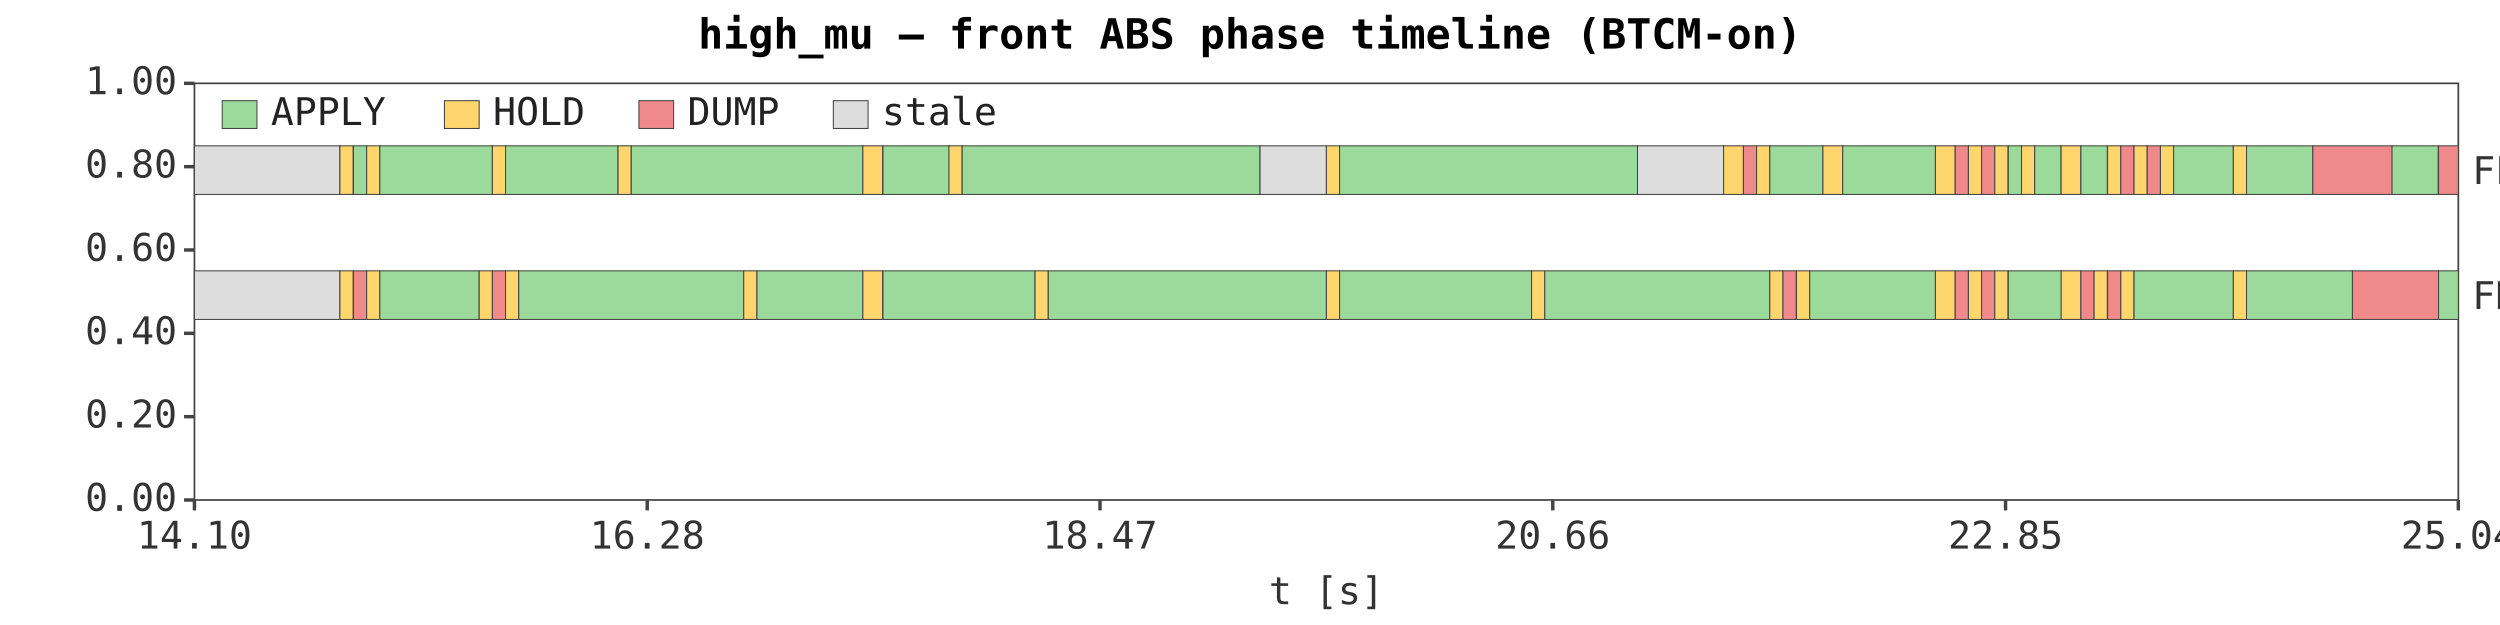
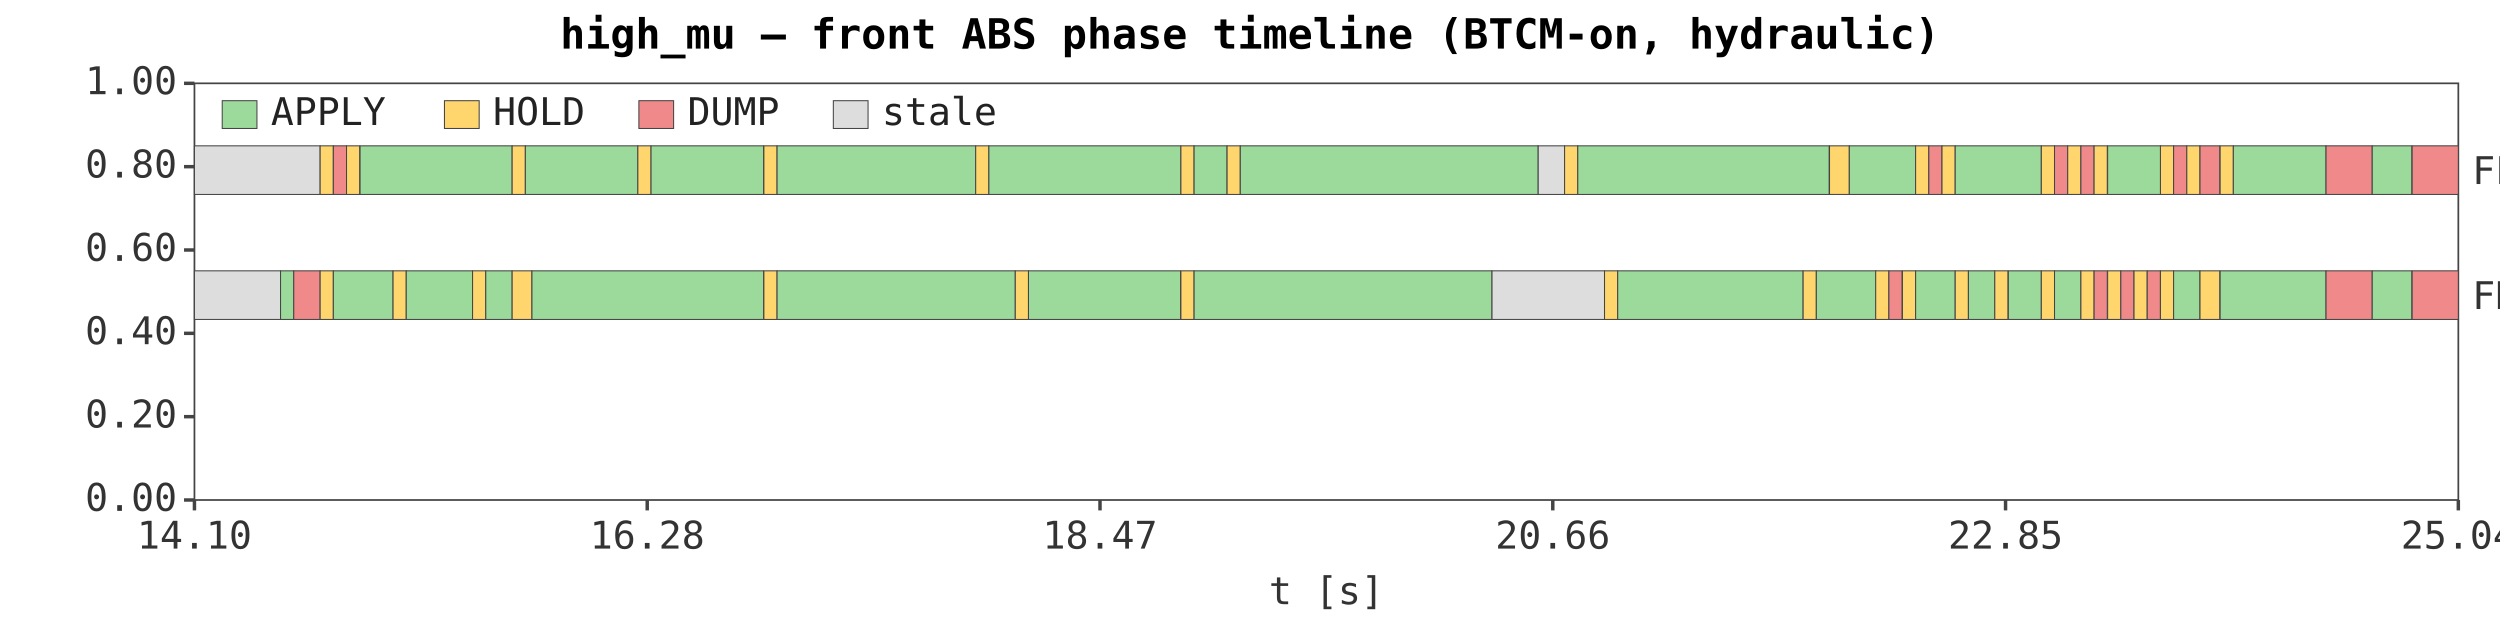
<svg xmlns="http://www.w3.org/2000/svg" viewBox="0 0 720 180" width="720" height="180" font-family="ui-monospace,Consolas,Menlo,monospace" font-size="11">
  <rect width="100%" height="100%" fill="#ffffff" />
-   <text x="360.0" y="14" text-anchor="middle" font-size="12" font-weight="bold">high_mu — front ABS phase timeline (BTCM-on)</text>
+   <text x="360.0" y="14" text-anchor="middle" font-size="12" font-weight="bold">high_mu — front ABS phase timeline (BTCM-on, hydraulic)</text>
  <rect x="56" y="24" width="652" height="120" fill="none" stroke="#444" stroke-width="0.5" />
  <line x1="56.0" y1="144" x2="56.0" y2="147" stroke="#444" />
  <text x="56.0" y="158" text-anchor="middle" fill="#333">14.10</text>
  <line x1="186.4" y1="144" x2="186.4" y2="147" stroke="#444" />
  <text x="186.4" y="158" text-anchor="middle" fill="#333">16.28</text>
  <line x1="316.8" y1="144" x2="316.8" y2="147" stroke="#444" />
  <text x="316.8" y="158" text-anchor="middle" fill="#333">18.47</text>
  <line x1="447.2" y1="144" x2="447.2" y2="147" stroke="#444" />
  <text x="447.2" y="158" text-anchor="middle" fill="#333">20.66</text>
  <line x1="577.6" y1="144" x2="577.6" y2="147" stroke="#444" />
  <text x="577.6" y="158" text-anchor="middle" fill="#333">22.85</text>
  <line x1="708.0" y1="144" x2="708.0" y2="147" stroke="#444" />
  <text x="708.0" y="158" text-anchor="middle" fill="#333">25.04</text>
  <line x1="53" y1="144.0" x2="56" y2="144.0" stroke="#444" />
  <text x="51" y="144.0" text-anchor="end" dominant-baseline="middle" fill="#333">0.00</text>
  <line x1="53" y1="120.0" x2="56" y2="120.0" stroke="#444" />
  <text x="51" y="120.0" text-anchor="end" dominant-baseline="middle" fill="#333">0.20</text>
  <line x1="53" y1="96.0" x2="56" y2="96.0" stroke="#444" />
  <text x="51" y="96.0" text-anchor="end" dominant-baseline="middle" fill="#333">0.40</text>
  <line x1="53" y1="72.0" x2="56" y2="72.0" stroke="#444" />
  <text x="51" y="72.0" text-anchor="end" dominant-baseline="middle" fill="#333">0.60</text>
  <line x1="53" y1="48.0" x2="56" y2="48.0" stroke="#444" />
  <text x="51" y="48.0" text-anchor="end" dominant-baseline="middle" fill="#333">0.80</text>
  <line x1="53" y1="24.0" x2="56" y2="24.0" stroke="#444" />
  <text x="51" y="24.0" text-anchor="end" dominant-baseline="middle" fill="#333">1.00</text>
  <text x="382.0" y="174" text-anchor="middle" fill="#333">t [s]</text>
-   <rect x="56.0" y="42.0" width="41.9" height="14" fill="#dddddd" stroke="#444" stroke-width="0.3" />
-   <rect x="97.9" y="42.0" width="3.8" height="14" fill="#ffd66e" stroke="#444" stroke-width="0.3" />
-   <rect x="101.8" y="42.0" width="3.8" height="14" fill="#9bda9b" stroke="#444" stroke-width="0.3" />
-   <rect x="105.6" y="42.0" width="3.8" height="14" fill="#ffd66e" stroke="#444" stroke-width="0.3" />
-   <rect x="109.4" y="42.0" width="32.4" height="14" fill="#9bda9b" stroke="#444" stroke-width="0.3" />
-   <rect x="141.8" y="42.0" width="3.8" height="14" fill="#ffd66e" stroke="#444" stroke-width="0.3" />
-   <rect x="145.6" y="42.0" width="32.4" height="14" fill="#9bda9b" stroke="#444" stroke-width="0.3" />
-   <rect x="178.0" y="42.0" width="3.8" height="14" fill="#ffd66e" stroke="#444" stroke-width="0.3" />
-   <rect x="181.8" y="42.0" width="66.7" height="14" fill="#9bda9b" stroke="#444" stroke-width="0.3" />
-   <rect x="248.5" y="42.0" width="5.7" height="14" fill="#ffd66e" stroke="#444" stroke-width="0.3" />
-   <rect x="254.3" y="42.0" width="19.1" height="14" fill="#9bda9b" stroke="#444" stroke-width="0.3" />
-   <rect x="273.3" y="42.0" width="3.8" height="14" fill="#ffd66e" stroke="#444" stroke-width="0.3" />
-   <rect x="277.1" y="42.0" width="85.8" height="14" fill="#9bda9b" stroke="#444" stroke-width="0.3" />
-   <rect x="362.9" y="42.0" width="19.1" height="14" fill="#dddddd" stroke="#444" stroke-width="0.3" />
-   <rect x="382.0" y="42.0" width="3.8" height="14" fill="#ffd66e" stroke="#444" stroke-width="0.3" />
-   <rect x="385.8" y="42.0" width="85.8" height="14" fill="#9bda9b" stroke="#444" stroke-width="0.3" />
-   <rect x="471.6" y="42.0" width="24.8" height="14" fill="#dddddd" stroke="#444" stroke-width="0.3" />
-   <rect x="496.4" y="42.0" width="5.7" height="14" fill="#ffd66e" stroke="#444" stroke-width="0.3" />
-   <rect x="502.1" y="42.0" width="3.8" height="14" fill="#f08a8a" stroke="#444" stroke-width="0.3" />
-   <rect x="505.9" y="42.0" width="3.8" height="14" fill="#ffd66e" stroke="#444" stroke-width="0.3" />
-   <rect x="509.7" y="42.0" width="15.3" height="14" fill="#9bda9b" stroke="#444" stroke-width="0.3" />
-   <rect x="525.0" y="42.0" width="5.7" height="14" fill="#ffd66e" stroke="#444" stroke-width="0.3" />
-   <rect x="530.7" y="42.0" width="26.7" height="14" fill="#9bda9b" stroke="#444" stroke-width="0.3" />
-   <rect x="557.4" y="42.0" width="5.7" height="14" fill="#ffd66e" stroke="#444" stroke-width="0.3" />
-   <rect x="563.1" y="42.0" width="3.8" height="14" fill="#f08a8a" stroke="#444" stroke-width="0.3" />
-   <rect x="566.9" y="42.0" width="3.8" height="14" fill="#ffd66e" stroke="#444" stroke-width="0.3" />
-   <rect x="570.7" y="42.0" width="3.8" height="14" fill="#f08a8a" stroke="#444" stroke-width="0.3" />
-   <rect x="574.5" y="42.0" width="3.8" height="14" fill="#ffd66e" stroke="#444" stroke-width="0.3" />
-   <rect x="578.4" y="42.0" width="3.8" height="14" fill="#9bda9b" stroke="#444" stroke-width="0.3" />
-   <rect x="582.2" y="42.0" width="3.8" height="14" fill="#ffd66e" stroke="#444" stroke-width="0.3" />
-   <rect x="586.0" y="42.0" width="7.6" height="14" fill="#9bda9b" stroke="#444" stroke-width="0.3" />
-   <rect x="593.6" y="42.0" width="5.7" height="14" fill="#ffd66e" stroke="#444" stroke-width="0.3" />
-   <rect x="599.3" y="42.0" width="7.6" height="14" fill="#9bda9b" stroke="#444" stroke-width="0.3" />
-   <rect x="607.0" y="42.0" width="3.8" height="14" fill="#ffd66e" stroke="#444" stroke-width="0.3" />
-   <rect x="610.8" y="42.0" width="3.8" height="14" fill="#f08a8a" stroke="#444" stroke-width="0.3" />
-   <rect x="614.6" y="42.0" width="3.8" height="14" fill="#ffd66e" stroke="#444" stroke-width="0.3" />
-   <rect x="618.4" y="42.0" width="3.8" height="14" fill="#f08a8a" stroke="#444" stroke-width="0.3" />
+   <rect x="56.0" y="42.0" width="36.2" height="14" fill="#dddddd" stroke="#444" stroke-width="0.3" />
+   <rect x="92.2" y="42.0" width="3.8" height="14" fill="#ffd66e" stroke="#444" stroke-width="0.3" />
+   <rect x="96.0" y="42.0" width="3.8" height="14" fill="#f08a8a" stroke="#444" stroke-width="0.3" />
+   <rect x="99.8" y="42.0" width="3.8" height="14" fill="#ffd66e" stroke="#444" stroke-width="0.3" />
+   <rect x="103.7" y="42.0" width="43.8" height="14" fill="#9bda9b" stroke="#444" stroke-width="0.3" />
+   <rect x="147.5" y="42.0" width="3.8" height="14" fill="#ffd66e" stroke="#444" stroke-width="0.3" />
+   <rect x="151.3" y="42.0" width="32.4" height="14" fill="#9bda9b" stroke="#444" stroke-width="0.3" />
+   <rect x="183.7" y="42.0" width="3.8" height="14" fill="#ffd66e" stroke="#444" stroke-width="0.3" />
+   <rect x="187.5" y="42.0" width="32.4" height="14" fill="#9bda9b" stroke="#444" stroke-width="0.3" />
+   <rect x="220.0" y="42.0" width="3.8" height="14" fill="#ffd66e" stroke="#444" stroke-width="0.3" />
+   <rect x="223.8" y="42.0" width="57.2" height="14" fill="#9bda9b" stroke="#444" stroke-width="0.3" />
+   <rect x="281.0" y="42.0" width="3.8" height="14" fill="#ffd66e" stroke="#444" stroke-width="0.3" />
+   <rect x="284.8" y="42.0" width="55.3" height="14" fill="#9bda9b" stroke="#444" stroke-width="0.3" />
+   <rect x="340.1" y="42.0" width="3.8" height="14" fill="#ffd66e" stroke="#444" stroke-width="0.3" />
+   <rect x="343.9" y="42.0" width="9.5" height="14" fill="#9bda9b" stroke="#444" stroke-width="0.3" />
+   <rect x="353.4" y="42.0" width="3.8" height="14" fill="#ffd66e" stroke="#444" stroke-width="0.3" />
+   <rect x="357.2" y="42.0" width="85.8" height="14" fill="#9bda9b" stroke="#444" stroke-width="0.3" />
+   <rect x="443.0" y="42.0" width="7.6" height="14" fill="#dddddd" stroke="#444" stroke-width="0.3" />
+   <rect x="450.6" y="42.0" width="3.8" height="14" fill="#ffd66e" stroke="#444" stroke-width="0.3" />
+   <rect x="454.4" y="42.0" width="72.4" height="14" fill="#9bda9b" stroke="#444" stroke-width="0.3" />
+   <rect x="526.9" y="42.0" width="5.7" height="14" fill="#ffd66e" stroke="#444" stroke-width="0.3" />
+   <rect x="532.6" y="42.0" width="19.1" height="14" fill="#9bda9b" stroke="#444" stroke-width="0.3" />
+   <rect x="551.7" y="42.0" width="3.8" height="14" fill="#ffd66e" stroke="#444" stroke-width="0.3" />
+   <rect x="555.5" y="42.0" width="3.8" height="14" fill="#f08a8a" stroke="#444" stroke-width="0.3" />
+   <rect x="559.3" y="42.0" width="3.8" height="14" fill="#ffd66e" stroke="#444" stroke-width="0.3" />
+   <rect x="563.1" y="42.0" width="24.8" height="14" fill="#9bda9b" stroke="#444" stroke-width="0.3" />
+   <rect x="587.9" y="42.0" width="3.8" height="14" fill="#ffd66e" stroke="#444" stroke-width="0.3" />
+   <rect x="591.7" y="42.0" width="3.8" height="14" fill="#f08a8a" stroke="#444" stroke-width="0.3" />
+   <rect x="595.5" y="42.0" width="3.8" height="14" fill="#ffd66e" stroke="#444" stroke-width="0.3" />
+   <rect x="599.3" y="42.0" width="3.8" height="14" fill="#f08a8a" stroke="#444" stroke-width="0.3" />
+   <rect x="603.1" y="42.0" width="3.8" height="14" fill="#ffd66e" stroke="#444" stroke-width="0.3" />
+   <rect x="607.0" y="42.0" width="15.3" height="14" fill="#9bda9b" stroke="#444" stroke-width="0.3" />
  <rect x="622.2" y="42.0" width="3.8" height="14" fill="#ffd66e" stroke="#444" stroke-width="0.3" />
-   <rect x="626.0" y="42.0" width="17.2" height="14" fill="#9bda9b" stroke="#444" stroke-width="0.3" />
-   <rect x="643.2" y="42.0" width="3.8" height="14" fill="#ffd66e" stroke="#444" stroke-width="0.3" />
-   <rect x="647.0" y="42.0" width="19.1" height="14" fill="#9bda9b" stroke="#444" stroke-width="0.3" />
-   <rect x="666.1" y="42.0" width="22.9" height="14" fill="#f08a8a" stroke="#444" stroke-width="0.3" />
-   <rect x="688.9" y="42.0" width="13.3" height="14" fill="#9bda9b" stroke="#444" stroke-width="0.3" />
-   <rect x="702.3" y="42.0" width="5.7" height="14" fill="#f08a8a" stroke="#444" stroke-width="0.3" />
+   <rect x="626.0" y="42.0" width="3.8" height="14" fill="#f08a8a" stroke="#444" stroke-width="0.3" />
+   <rect x="629.8" y="42.0" width="3.8" height="14" fill="#ffd66e" stroke="#444" stroke-width="0.3" />
+   <rect x="633.6" y="42.0" width="5.7" height="14" fill="#f08a8a" stroke="#444" stroke-width="0.3" />
+   <rect x="639.4" y="42.0" width="3.8" height="14" fill="#ffd66e" stroke="#444" stroke-width="0.3" />
+   <rect x="643.2" y="42.0" width="26.7" height="14" fill="#9bda9b" stroke="#444" stroke-width="0.3" />
+   <rect x="669.9" y="42.0" width="13.3" height="14" fill="#f08a8a" stroke="#444" stroke-width="0.3" />
+   <rect x="683.2" y="42.0" width="11.4" height="14" fill="#9bda9b" stroke="#444" stroke-width="0.3" />
+   <rect x="694.7" y="42.0" width="13.3" height="14" fill="#f08a8a" stroke="#444" stroke-width="0.3" />
  <text x="712" y="53.0" fill="#333">FL</text>
-   <rect x="56.0" y="78.0" width="41.9" height="14" fill="#dddddd" stroke="#444" stroke-width="0.3" />
-   <rect x="97.9" y="78.0" width="3.8" height="14" fill="#ffd66e" stroke="#444" stroke-width="0.3" />
-   <rect x="101.8" y="78.0" width="3.8" height="14" fill="#f08a8a" stroke="#444" stroke-width="0.3" />
-   <rect x="105.6" y="78.0" width="3.8" height="14" fill="#ffd66e" stroke="#444" stroke-width="0.3" />
-   <rect x="109.4" y="78.0" width="28.6" height="14" fill="#9bda9b" stroke="#444" stroke-width="0.3" />
-   <rect x="138.0" y="78.0" width="3.8" height="14" fill="#ffd66e" stroke="#444" stroke-width="0.3" />
-   <rect x="141.8" y="78.0" width="3.8" height="14" fill="#f08a8a" stroke="#444" stroke-width="0.3" />
-   <rect x="145.6" y="78.0" width="3.8" height="14" fill="#ffd66e" stroke="#444" stroke-width="0.3" />
-   <rect x="149.4" y="78.0" width="64.8" height="14" fill="#9bda9b" stroke="#444" stroke-width="0.3" />
-   <rect x="214.2" y="78.0" width="3.8" height="14" fill="#ffd66e" stroke="#444" stroke-width="0.3" />
-   <rect x="218.0" y="78.0" width="30.5" height="14" fill="#9bda9b" stroke="#444" stroke-width="0.3" />
-   <rect x="248.5" y="78.0" width="5.7" height="14" fill="#ffd66e" stroke="#444" stroke-width="0.3" />
-   <rect x="254.3" y="78.0" width="43.8" height="14" fill="#9bda9b" stroke="#444" stroke-width="0.3" />
-   <rect x="298.1" y="78.0" width="3.8" height="14" fill="#ffd66e" stroke="#444" stroke-width="0.3" />
-   <rect x="301.9" y="78.0" width="80.1" height="14" fill="#9bda9b" stroke="#444" stroke-width="0.3" />
-   <rect x="382.0" y="78.0" width="3.8" height="14" fill="#ffd66e" stroke="#444" stroke-width="0.3" />
-   <rect x="385.8" y="78.0" width="55.3" height="14" fill="#9bda9b" stroke="#444" stroke-width="0.3" />
-   <rect x="441.1" y="78.0" width="3.8" height="14" fill="#ffd66e" stroke="#444" stroke-width="0.3" />
-   <rect x="444.9" y="78.0" width="64.8" height="14" fill="#9bda9b" stroke="#444" stroke-width="0.3" />
-   <rect x="509.7" y="78.0" width="3.8" height="14" fill="#ffd66e" stroke="#444" stroke-width="0.3" />
-   <rect x="513.5" y="78.0" width="3.8" height="14" fill="#f08a8a" stroke="#444" stroke-width="0.3" />
-   <rect x="517.4" y="78.0" width="3.8" height="14" fill="#ffd66e" stroke="#444" stroke-width="0.3" />
-   <rect x="521.2" y="78.0" width="36.2" height="14" fill="#9bda9b" stroke="#444" stroke-width="0.3" />
-   <rect x="557.4" y="78.0" width="5.7" height="14" fill="#ffd66e" stroke="#444" stroke-width="0.3" />
-   <rect x="563.1" y="78.0" width="3.8" height="14" fill="#f08a8a" stroke="#444" stroke-width="0.3" />
-   <rect x="566.9" y="78.0" width="3.8" height="14" fill="#ffd66e" stroke="#444" stroke-width="0.3" />
-   <rect x="570.7" y="78.0" width="3.8" height="14" fill="#f08a8a" stroke="#444" stroke-width="0.3" />
+   <rect x="56.0" y="78.0" width="24.8" height="14" fill="#dddddd" stroke="#444" stroke-width="0.3" />
+   <rect x="80.8" y="78.0" width="3.8" height="14" fill="#9bda9b" stroke="#444" stroke-width="0.3" />
+   <rect x="84.6" y="78.0" width="7.6" height="14" fill="#f08a8a" stroke="#444" stroke-width="0.3" />
+   <rect x="92.2" y="78.0" width="3.8" height="14" fill="#ffd66e" stroke="#444" stroke-width="0.3" />
+   <rect x="96.0" y="78.0" width="17.2" height="14" fill="#9bda9b" stroke="#444" stroke-width="0.3" />
+   <rect x="113.2" y="78.0" width="3.8" height="14" fill="#ffd66e" stroke="#444" stroke-width="0.3" />
+   <rect x="117.0" y="78.0" width="19.1" height="14" fill="#9bda9b" stroke="#444" stroke-width="0.3" />
+   <rect x="136.1" y="78.0" width="3.8" height="14" fill="#ffd66e" stroke="#444" stroke-width="0.3" />
+   <rect x="139.9" y="78.0" width="7.6" height="14" fill="#9bda9b" stroke="#444" stroke-width="0.3" />
+   <rect x="147.5" y="78.0" width="5.7" height="14" fill="#ffd66e" stroke="#444" stroke-width="0.3" />
+   <rect x="153.2" y="78.0" width="66.7" height="14" fill="#9bda9b" stroke="#444" stroke-width="0.3" />
+   <rect x="220.0" y="78.0" width="3.8" height="14" fill="#ffd66e" stroke="#444" stroke-width="0.3" />
+   <rect x="223.8" y="78.0" width="68.6" height="14" fill="#9bda9b" stroke="#444" stroke-width="0.3" />
+   <rect x="292.4" y="78.0" width="3.8" height="14" fill="#ffd66e" stroke="#444" stroke-width="0.3" />
+   <rect x="296.2" y="78.0" width="43.8" height="14" fill="#9bda9b" stroke="#444" stroke-width="0.3" />
+   <rect x="340.1" y="78.0" width="3.8" height="14" fill="#ffd66e" stroke="#444" stroke-width="0.3" />
+   <rect x="343.9" y="78.0" width="85.8" height="14" fill="#9bda9b" stroke="#444" stroke-width="0.3" />
+   <rect x="429.7" y="78.0" width="32.4" height="14" fill="#dddddd" stroke="#444" stroke-width="0.3" />
+   <rect x="462.1" y="78.0" width="3.8" height="14" fill="#ffd66e" stroke="#444" stroke-width="0.3" />
+   <rect x="465.9" y="78.0" width="53.4" height="14" fill="#9bda9b" stroke="#444" stroke-width="0.3" />
+   <rect x="519.3" y="78.0" width="3.8" height="14" fill="#ffd66e" stroke="#444" stroke-width="0.3" />
+   <rect x="523.1" y="78.0" width="17.2" height="14" fill="#9bda9b" stroke="#444" stroke-width="0.3" />
+   <rect x="540.2" y="78.0" width="3.8" height="14" fill="#ffd66e" stroke="#444" stroke-width="0.3" />
+   <rect x="544.0" y="78.0" width="3.8" height="14" fill="#f08a8a" stroke="#444" stroke-width="0.3" />
+   <rect x="547.9" y="78.0" width="3.8" height="14" fill="#ffd66e" stroke="#444" stroke-width="0.3" />
+   <rect x="551.7" y="78.0" width="11.4" height="14" fill="#9bda9b" stroke="#444" stroke-width="0.3" />
+   <rect x="563.1" y="78.0" width="3.8" height="14" fill="#ffd66e" stroke="#444" stroke-width="0.3" />
+   <rect x="566.9" y="78.0" width="7.6" height="14" fill="#9bda9b" stroke="#444" stroke-width="0.3" />
  <rect x="574.5" y="78.0" width="3.8" height="14" fill="#ffd66e" stroke="#444" stroke-width="0.3" />
-   <rect x="578.4" y="78.0" width="15.3" height="14" fill="#9bda9b" stroke="#444" stroke-width="0.3" />
-   <rect x="593.6" y="78.0" width="5.7" height="14" fill="#ffd66e" stroke="#444" stroke-width="0.3" />
-   <rect x="599.3" y="78.0" width="3.8" height="14" fill="#f08a8a" stroke="#444" stroke-width="0.3" />
-   <rect x="603.1" y="78.0" width="3.8" height="14" fill="#ffd66e" stroke="#444" stroke-width="0.3" />
-   <rect x="607.0" y="78.0" width="3.8" height="14" fill="#f08a8a" stroke="#444" stroke-width="0.3" />
-   <rect x="610.8" y="78.0" width="3.8" height="14" fill="#ffd66e" stroke="#444" stroke-width="0.3" />
-   <rect x="614.6" y="78.0" width="28.6" height="14" fill="#9bda9b" stroke="#444" stroke-width="0.3" />
-   <rect x="643.2" y="78.0" width="3.8" height="14" fill="#ffd66e" stroke="#444" stroke-width="0.3" />
-   <rect x="647.0" y="78.0" width="30.5" height="14" fill="#9bda9b" stroke="#444" stroke-width="0.3" />
-   <rect x="677.5" y="78.0" width="24.8" height="14" fill="#f08a8a" stroke="#444" stroke-width="0.3" />
-   <rect x="702.3" y="78.0" width="5.7" height="14" fill="#9bda9b" stroke="#444" stroke-width="0.3" />
+   <rect x="578.4" y="78.0" width="9.5" height="14" fill="#9bda9b" stroke="#444" stroke-width="0.3" />
+   <rect x="587.9" y="78.0" width="3.8" height="14" fill="#ffd66e" stroke="#444" stroke-width="0.3" />
+   <rect x="591.7" y="78.0" width="7.6" height="14" fill="#9bda9b" stroke="#444" stroke-width="0.3" />
+   <rect x="599.3" y="78.0" width="3.8" height="14" fill="#ffd66e" stroke="#444" stroke-width="0.3" />
+   <rect x="603.1" y="78.0" width="3.8" height="14" fill="#f08a8a" stroke="#444" stroke-width="0.3" />
+   <rect x="607.0" y="78.0" width="3.8" height="14" fill="#ffd66e" stroke="#444" stroke-width="0.3" />
+   <rect x="610.8" y="78.0" width="3.8" height="14" fill="#f08a8a" stroke="#444" stroke-width="0.3" />
+   <rect x="614.6" y="78.0" width="3.8" height="14" fill="#ffd66e" stroke="#444" stroke-width="0.3" />
+   <rect x="618.4" y="78.0" width="3.8" height="14" fill="#f08a8a" stroke="#444" stroke-width="0.3" />
+   <rect x="622.2" y="78.0" width="3.8" height="14" fill="#ffd66e" stroke="#444" stroke-width="0.3" />
+   <rect x="626.0" y="78.0" width="7.6" height="14" fill="#9bda9b" stroke="#444" stroke-width="0.3" />
+   <rect x="633.6" y="78.0" width="5.7" height="14" fill="#ffd66e" stroke="#444" stroke-width="0.3" />
+   <rect x="639.4" y="78.0" width="30.5" height="14" fill="#9bda9b" stroke="#444" stroke-width="0.3" />
+   <rect x="669.9" y="78.0" width="13.3" height="14" fill="#f08a8a" stroke="#444" stroke-width="0.3" />
+   <rect x="683.2" y="78.0" width="11.4" height="14" fill="#9bda9b" stroke="#444" stroke-width="0.3" />
+   <rect x="694.7" y="78.0" width="13.3" height="14" fill="#f08a8a" stroke="#444" stroke-width="0.3" />
  <text x="712" y="89.0" fill="#333">FR</text>
  <rect x="64" y="29" width="10" height="8" fill="#9bda9b" stroke="#444" stroke-width="0.3" />
  <text x="78" y="36" fill="#222">APPLY</text>
  <rect x="128" y="29" width="10" height="8" fill="#ffd66e" stroke="#444" stroke-width="0.3" />
  <text x="142" y="36" fill="#222">HOLD</text>
  <rect x="184" y="29" width="10" height="8" fill="#f08a8a" stroke="#444" stroke-width="0.3" />
  <text x="198" y="36" fill="#222">DUMP</text>
  <rect x="240" y="29" width="10" height="8" fill="#dddddd" stroke="#444" stroke-width="0.3" />
  <text x="254" y="36" fill="#222">stale</text>
</svg>
